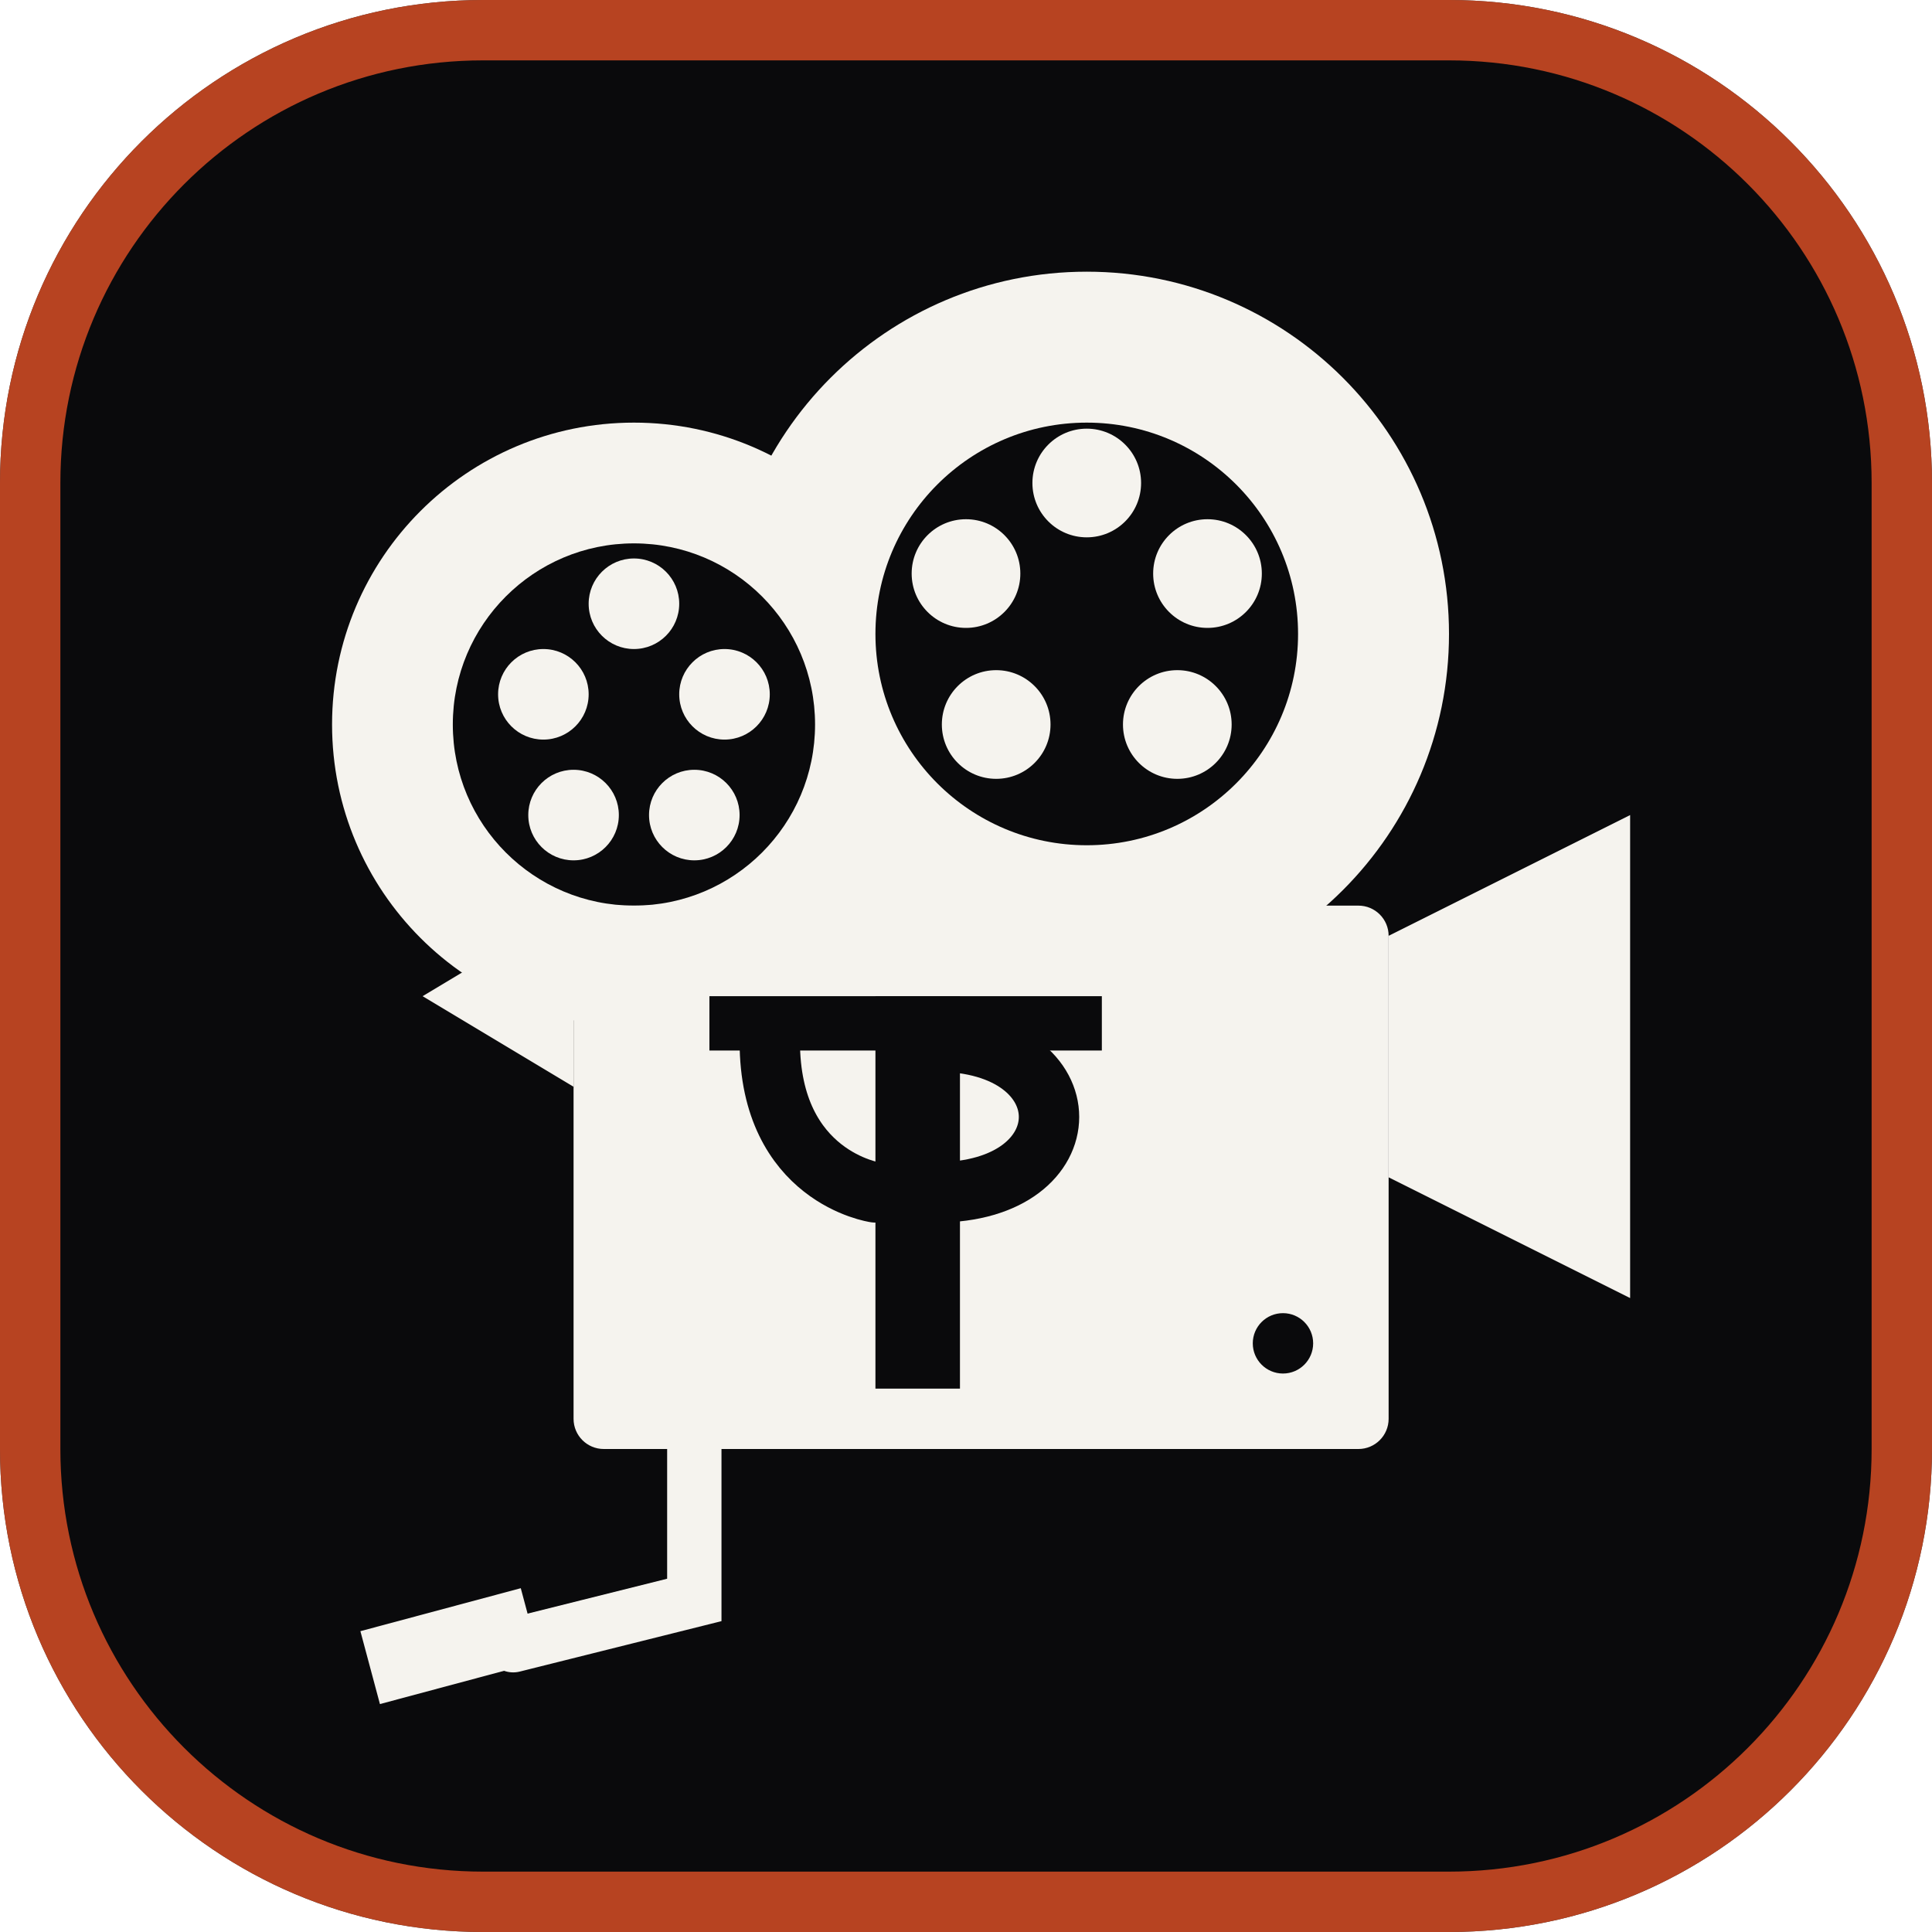
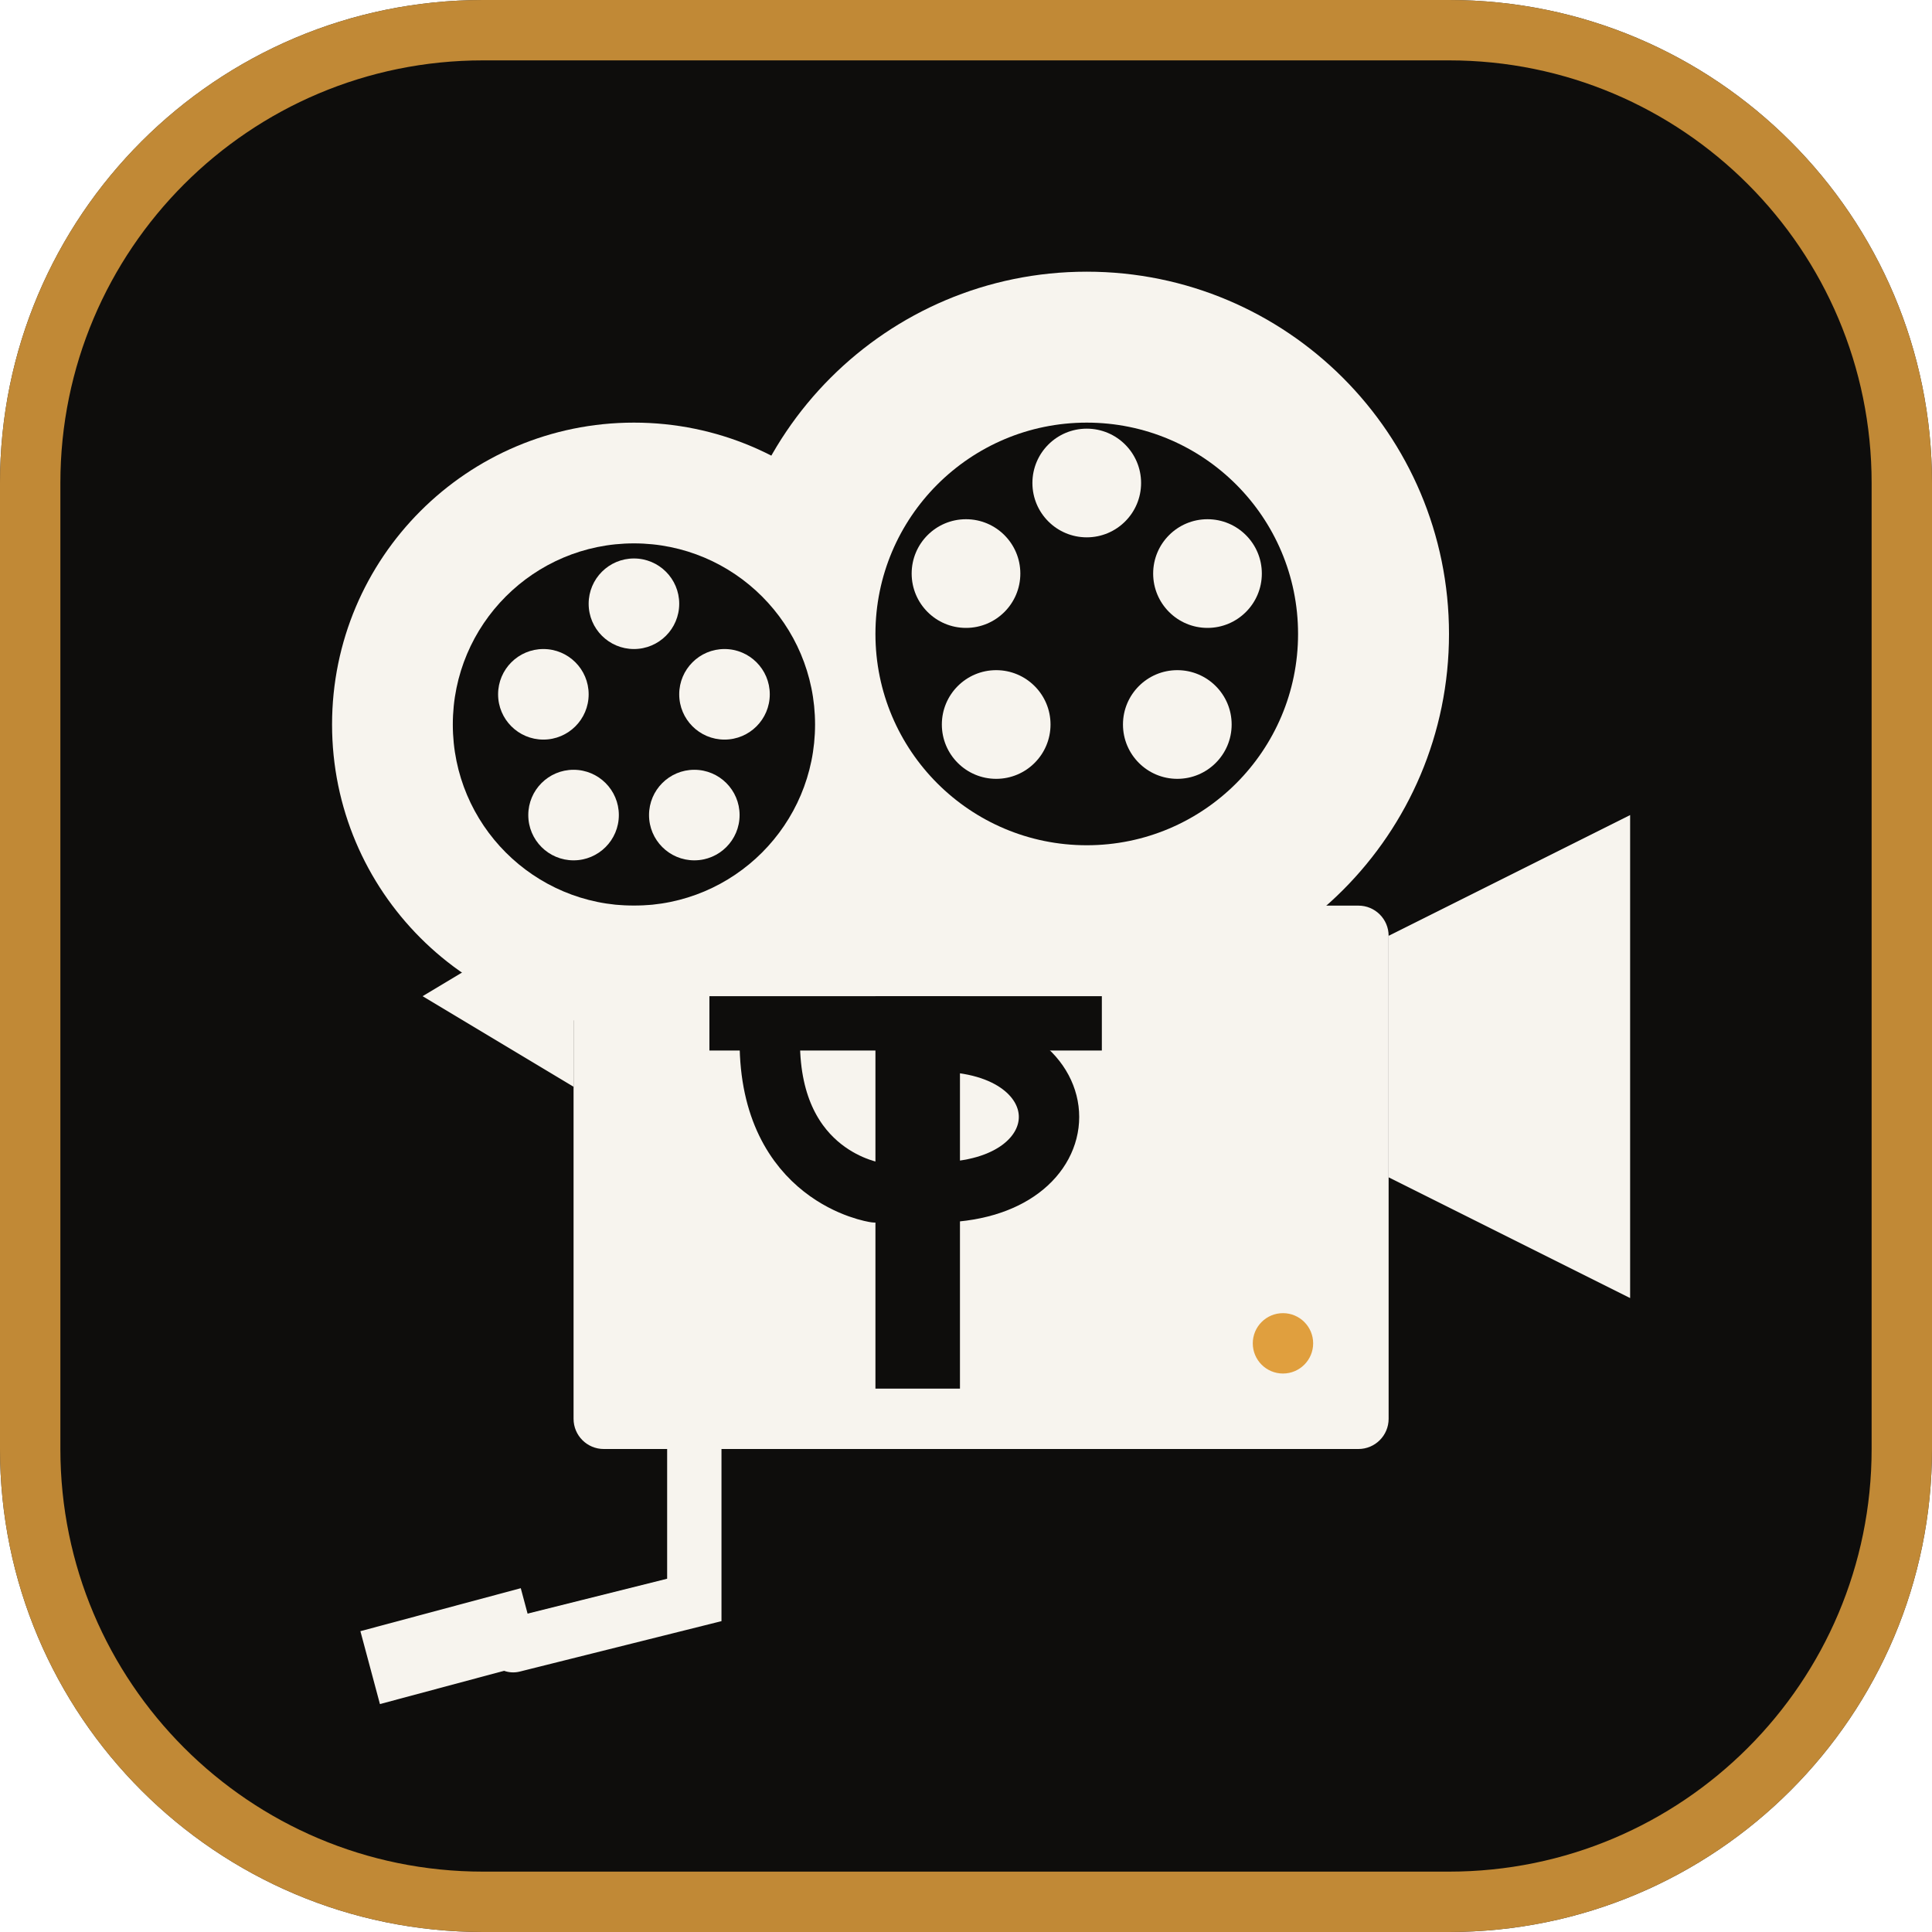
<svg xmlns="http://www.w3.org/2000/svg" viewBox="0 0 64 64" width="64" height="64">
-   <rect width="64" height="64" rx="16" fill="#0A0A0C" />
-   <rect x="1" y="1" width="62" height="62" rx="15" fill="none" stroke="#E25227" stroke-width="2" stroke-opacity="0.8" />
-   <circle cx="21" cy="24" r="10" fill="#F5F3EE" />
-   <circle cx="36" cy="21" r="12" fill="#F5F3EE" />
-   <circle cx="21" cy="24" r="6" fill="#0A0A0C" />
-   <circle cx="36" cy="21" r="7" fill="#0A0A0C" />
-   <circle cx="21" cy="20" r="1.5" fill="#F5F3EE" />
-   <circle cx="24" cy="23" r="1.5" fill="#F5F3EE" />
-   <circle cx="23" cy="27" r="1.5" fill="#F5F3EE" />
-   <circle cx="19" cy="27" r="1.5" fill="#F5F3EE" />
-   <circle cx="18" cy="23" r="1.5" fill="#F5F3EE" />
-   <circle cx="36" cy="16" r="1.8" fill="#F5F3EE" />
-   <circle cx="40" cy="19" r="1.8" fill="#F5F3EE" />
-   <circle cx="39" cy="24" r="1.8" fill="#F5F3EE" />
-   <circle cx="33" cy="24" r="1.8" fill="#F5F3EE" />
-   <circle cx="32" cy="19" r="1.8" fill="#F5F3EE" />
-   <polygon points="14,33 19,30 19,36" fill="#F5F3EE" />
-   <rect x="19" y="30" width="27" height="18" fill="#F5F3EE" rx="1" />
-   <polygon points="46,31 54,27 54,43 46,39" fill="#F5F3EE" />
-   <rect x="29" y="33" width="2.8" height="13" fill="#0A0A0C" />
-   <rect x="23.5" y="33" width="13" height="1.8" fill="#0A0A0C" />
-   <path d="M 25.5 34.5 C 25.5 39, 29 39.5, 29 39.5" fill="none" stroke="#0A0A0C" stroke-width="2" stroke-linecap="round" />
-   <path d="M 31 34.5 C 36 34.5, 36 39.5, 31 39.5" fill="none" stroke="#0A0A0C" stroke-width="2" />
-   <circle cx="42.5" cy="44.5" r="1" fill="#0A0A0C" />
-   <polyline points="23,48 23,53 17,54.5" fill="none" stroke="#F5F3EE" stroke-width="1.8" stroke-linecap="round" />
-   <rect x="12" y="53.5" width="5.5" height="2.5" fill="#F5F3EE" transform="rotate(-15 14 54)" />
+   <rect width="64" height="64" rx="16" fill="#0E0D0C" />
+   <rect x="1" y="1" width="62" height="62" rx="15" fill="none" stroke="#E09F3E" stroke-width="2" stroke-opacity="0.85" />
+   <circle cx="21" cy="24" r="10" fill="#F7F4EE" />
+   <circle cx="36" cy="21" r="12" fill="#F7F4EE" />
+   <circle cx="21" cy="24" r="6" fill="#0E0D0C" />
+   <circle cx="36" cy="21" r="7" fill="#0E0D0C" />
+   <circle cx="21" cy="20" r="1.5" fill="#F7F4EE" />
+   <circle cx="24" cy="23" r="1.5" fill="#F7F4EE" />
+   <circle cx="23" cy="27" r="1.5" fill="#F7F4EE" />
+   <circle cx="19" cy="27" r="1.5" fill="#F7F4EE" />
+   <circle cx="18" cy="23" r="1.5" fill="#F7F4EE" />
+   <circle cx="36" cy="16" r="1.8" fill="#F7F4EE" />
+   <circle cx="40" cy="19" r="1.8" fill="#F7F4EE" />
+   <circle cx="39" cy="24" r="1.8" fill="#F7F4EE" />
+   <circle cx="33" cy="24" r="1.8" fill="#F7F4EE" />
+   <circle cx="32" cy="19" r="1.8" fill="#F7F4EE" />
+   <polygon points="14,33 19,30 19,36" fill="#F7F4EE" />
+   <rect x="19" y="30" width="27" height="18" fill="#F7F4EE" rx="1" />
+   <polygon points="46,31 54,27 54,43 46,39" fill="#F7F4EE" />
+   <rect x="29" y="33" width="2.8" height="13" fill="#0E0D0C" />
+   <rect x="23.5" y="33" width="13" height="1.8" fill="#0E0D0C" />
+   <path d="M 25.5 34.5 C 25.5 39, 29 39.5, 29 39.5" fill="none" stroke="#0E0D0C" stroke-width="2" stroke-linecap="round" />
+   <path d="M 31 34.5 C 36 34.5, 36 39.5, 31 39.5" fill="none" stroke="#0E0D0C" stroke-width="2" />
+   <circle cx="42.5" cy="44.5" r="1" fill="#E09F3E" />
+   <polyline points="23,48 23,53 17,54.5" fill="none" stroke="#F7F4EE" stroke-width="1.8" stroke-linecap="round" />
+   <rect x="12" y="53.5" width="5.5" height="2.5" fill="#F7F4EE" transform="rotate(-15 14 54)" />
</svg>
